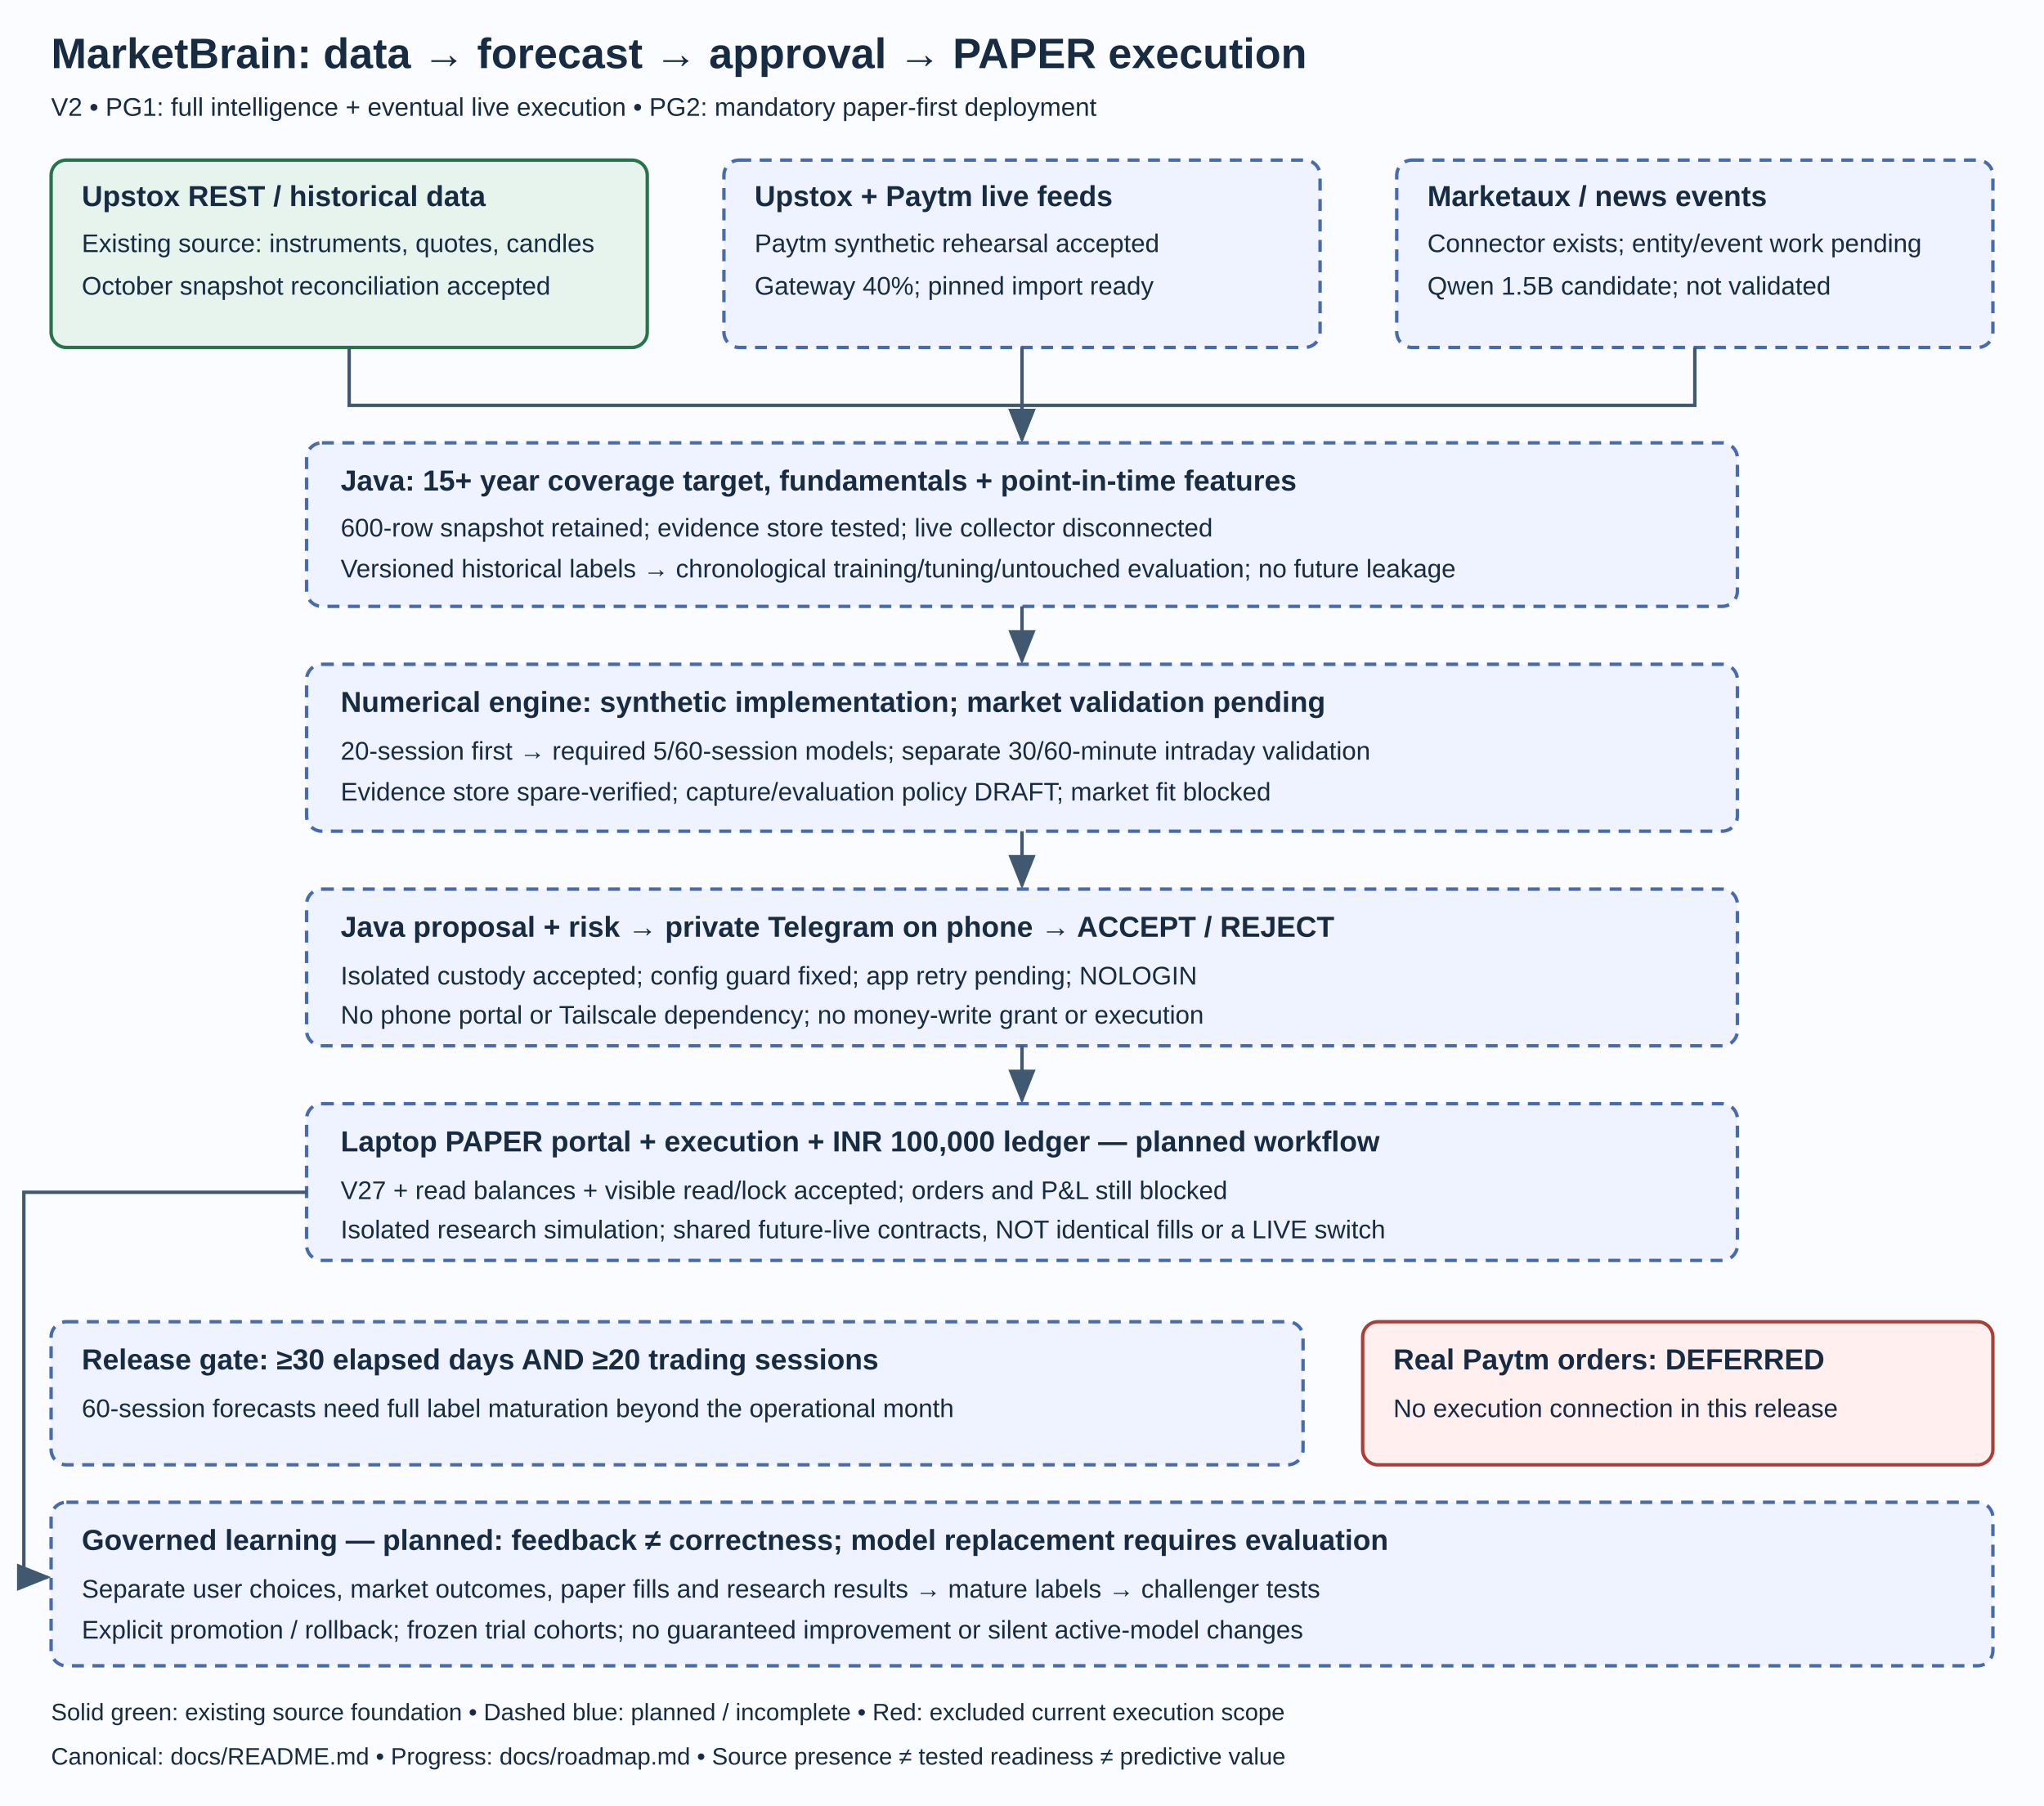
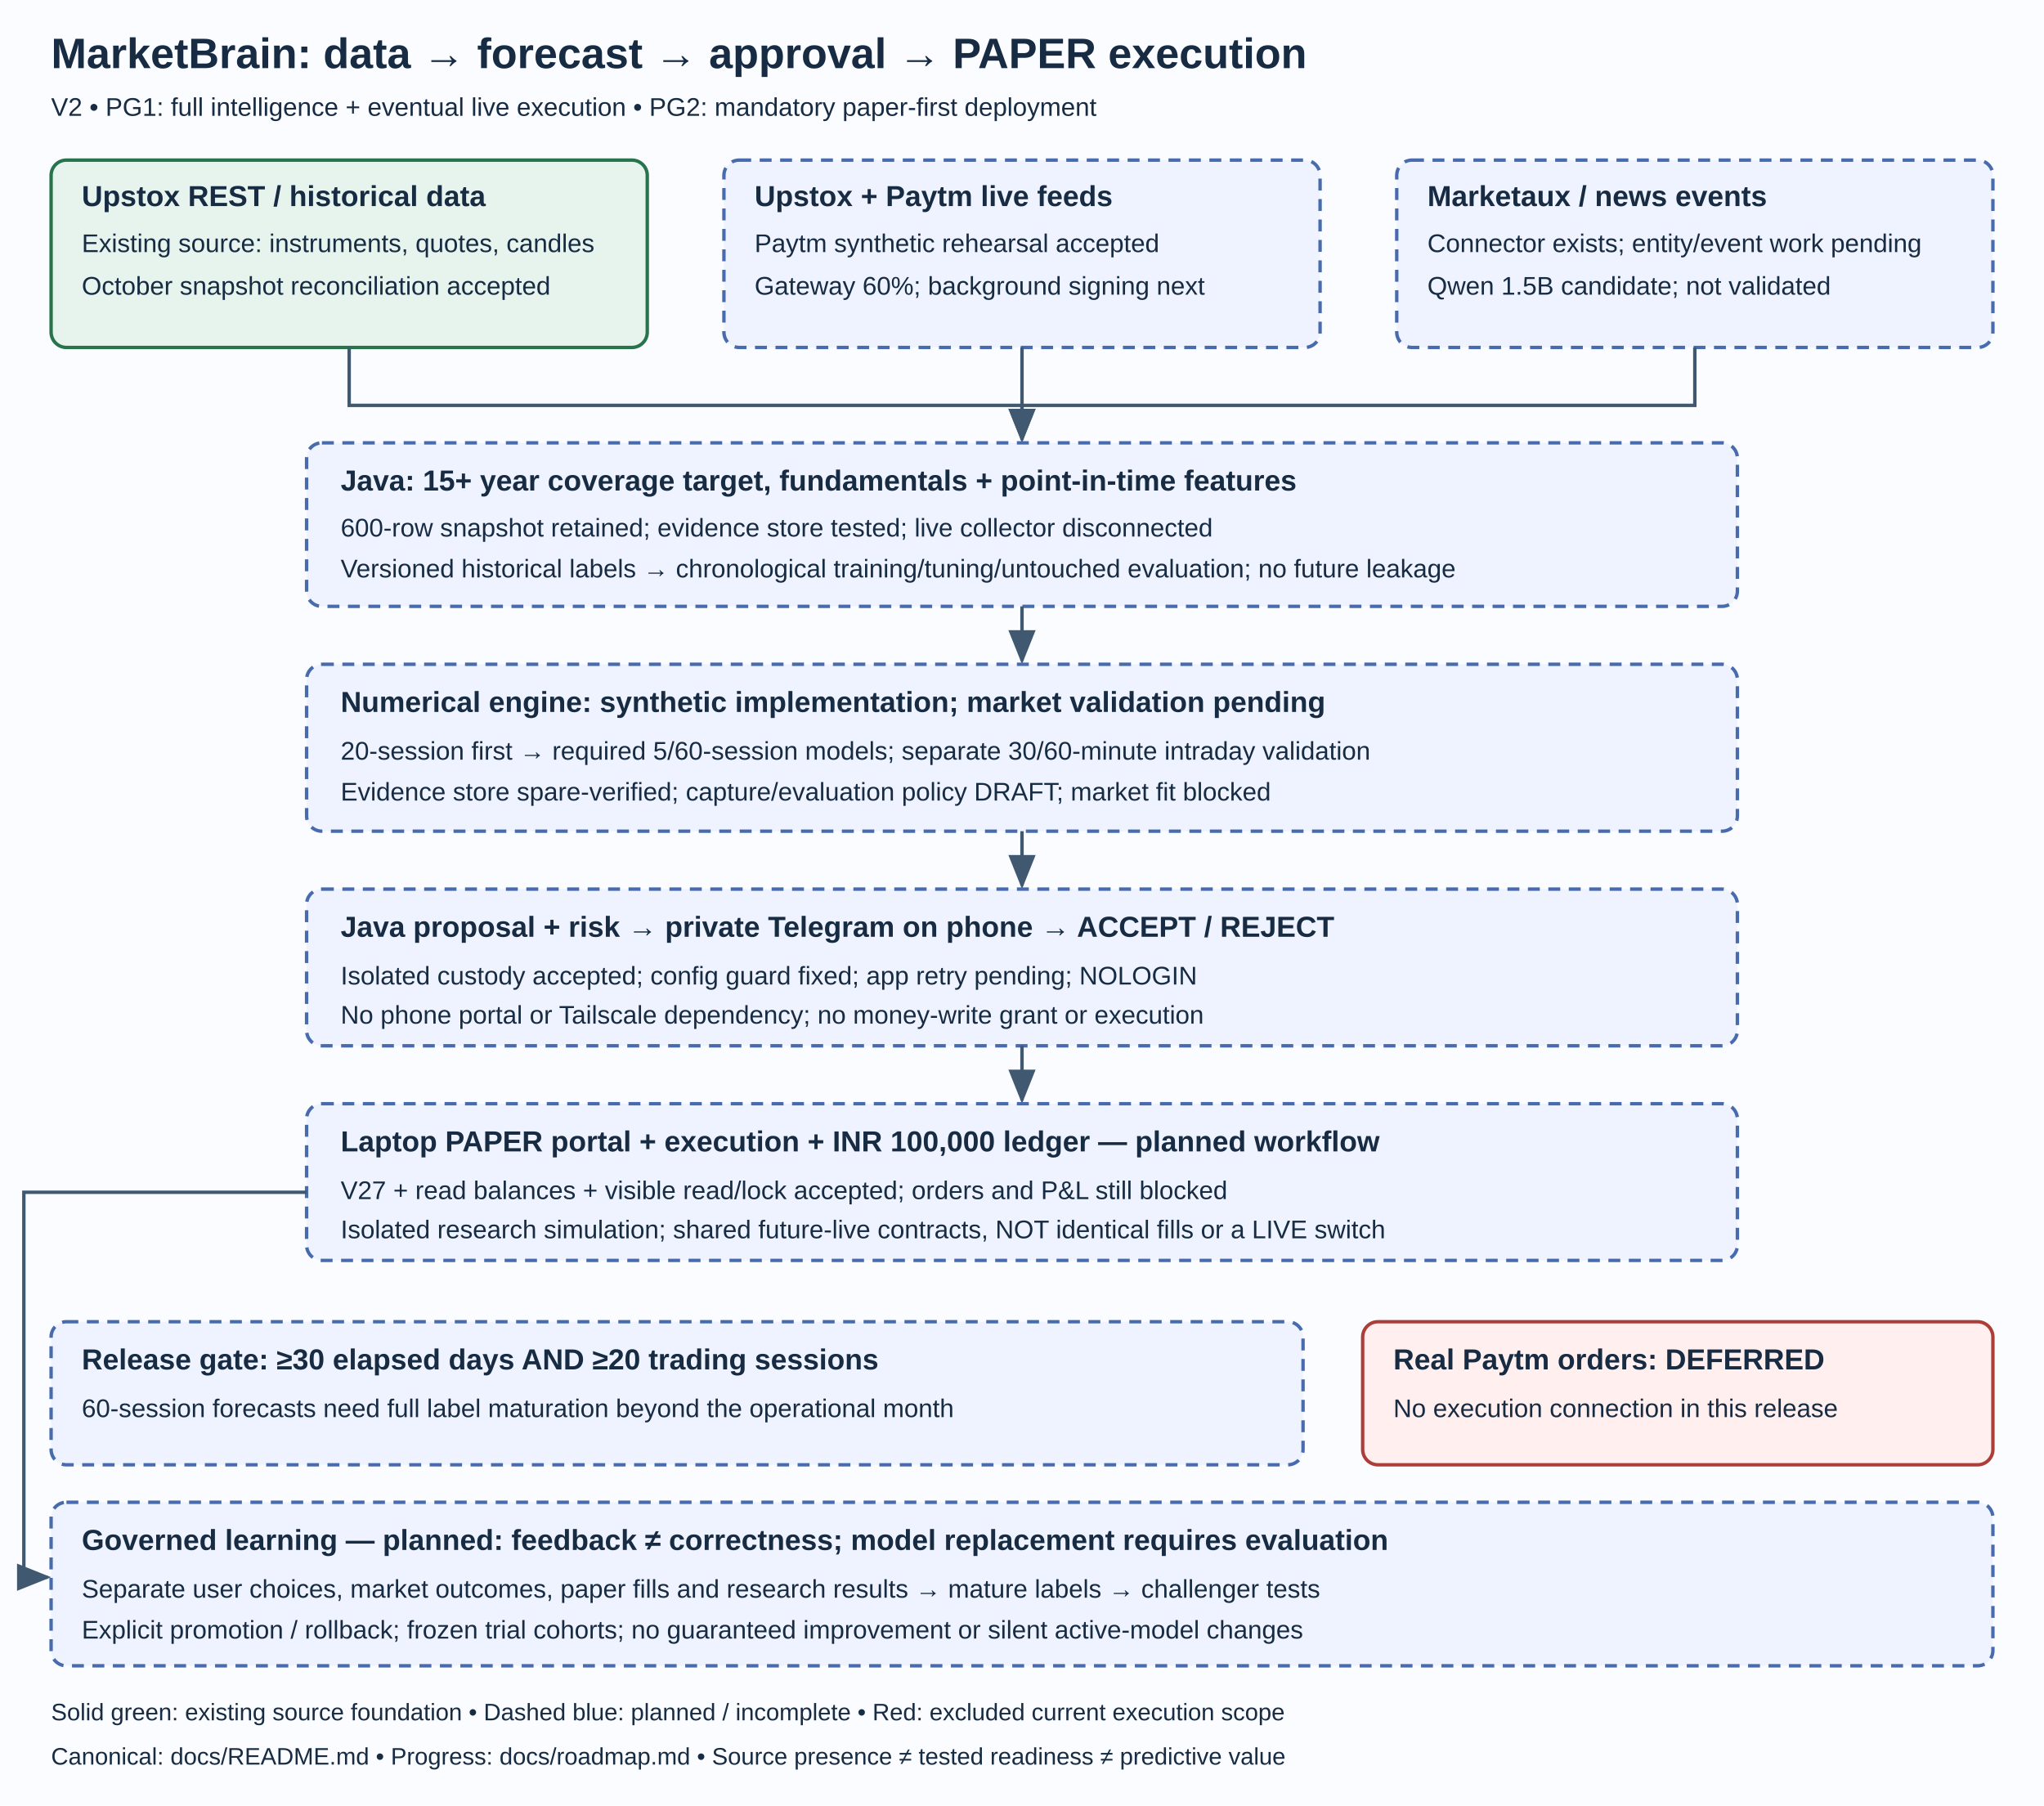
<svg xmlns="http://www.w3.org/2000/svg" width="1200" height="1060" viewBox="0 0 1200 1060" role="img" aria-labelledby="title desc">
  <defs>
    <marker id="arrow" markerWidth="10" markerHeight="8" refX="9" refY="4" orient="auto">
      <path d="M0,0 L10,4 L0,8 Z" fill="#405870" />
    </marker>
    <style>
      text { font-family: Arial, sans-serif; fill: #172b42; }
      .heading { font-size: 25px; font-weight: bold; }
      .label { font-size: 17px; font-weight: bold; }
      .body { font-size: 15px; }
      .small { font-size: 14px; }
      .existing { fill: #e6f4ed; stroke: #26734c; stroke-width: 2; }
      .planned { fill: #eef3ff; stroke: #486bad; stroke-width: 2; stroke-dasharray: 7 5; }
      .blocked { fill: #fff0ef; stroke: #ab3e38; stroke-width: 2; }
      .line { fill: none; stroke: #405870; stroke-width: 2; marker-end: url(#arrow); }
    </style>
  </defs>
  <rect width="1200" height="1060" fill="#fafcff" />
  <text x="30" y="40" class="heading">MarketBrain: data → forecast → approval → PAPER execution</text>
  <text x="30" y="68" class="body">V2 • PG1: full intelligence + eventual live execution • PG2: mandatory paper-first deployment</text>
  <rect x="30" y="94" width="350" height="110" rx="9" class="existing" />
  <text x="48" y="121" class="label">Upstox REST / historical data</text>
  <text x="48" y="148" class="body">Existing source: instruments, quotes, candles</text>
  <text x="48" y="173" class="body">October snapshot reconciliation accepted</text>
  <rect x="425" y="94" width="350" height="110" rx="9" class="planned" />
  <text x="443" y="121" class="label">Upstox + Paytm live feeds</text>
  <text x="443" y="148" class="body">Paytm synthetic rehearsal accepted</text>
-   <text x="443" y="173" class="body">Gateway 40%; pinned import ready</text>
+   <text x="443" y="173" class="body">Gateway 60%; background signing next</text>
  <rect x="820" y="94" width="350" height="110" rx="9" class="planned" />
  <text x="838" y="121" class="label">Marketaux / news events</text>
  <text x="838" y="148" class="body">Connector exists; entity/event work pending</text>
  <text x="838" y="173" class="body">Qwen 1.5B candidate; not validated</text>
  <path d="M205 204 V238 H600 V258" class="line" />
  <path d="M600 204 V258" class="line" />
  <path d="M995 204 V238 H600" fill="none" stroke="#405870" stroke-width="2" />
  <rect x="180" y="260" width="840" height="96" rx="9" class="planned" />
  <text x="200" y="288" class="label">Java: 15+ year coverage target, fundamentals + point-in-time features</text>
  <text x="200" y="315" class="body">600-row snapshot retained; evidence store tested; live collector disconnected</text>
  <text x="200" y="339" class="body">Versioned historical labels → chronological training/tuning/untouched evaluation; no future leakage</text>
  <path d="M600 356 V388" class="line" />
  <rect x="180" y="390" width="840" height="98" rx="9" class="planned" />
  <text x="200" y="418" class="label">Numerical engine: synthetic implementation; market validation pending</text>
  <text x="200" y="446" class="body">20-session first → required 5/60-session models; separate 30/60-minute intraday validation</text>
  <text x="200" y="470" class="body">Evidence store spare-verified; capture/evaluation policy DRAFT; market fit blocked</text>
  <path d="M600 488 V520" class="line" />
  <rect x="180" y="522" width="840" height="92" rx="9" class="planned" />
  <text x="200" y="550" class="label">Java proposal + risk → private Telegram on phone → ACCEPT / REJECT</text>
  <text x="200" y="578" class="body">Isolated custody accepted; config guard fixed; app retry pending; NOLOGIN</text>
  <text x="200" y="601" class="body">No phone portal or Tailscale dependency; no money-write grant or execution</text>
  <path d="M600 614 V646" class="line" />
  <rect x="180" y="648" width="840" height="92" rx="9" class="planned" />
  <text x="200" y="676" class="label">Laptop PAPER portal + execution + INR 100,000 ledger — planned workflow</text>
  <text x="200" y="704" class="body">V27 + read balances + visible read/lock accepted; orders and P&amp;L still blocked</text>
  <text x="200" y="727" class="body">Isolated research simulation; shared future-live contracts, NOT identical fills or a LIVE switch</text>
  <rect x="30" y="776" width="735" height="84" rx="9" class="planned" />
  <text x="48" y="804" class="label">Release gate: ≥30 elapsed days AND ≥20 trading sessions</text>
  <text x="48" y="832" class="body">60-session forecasts need full label maturation beyond the operational month</text>
  <rect x="800" y="776" width="370" height="84" rx="9" class="blocked" />
  <text x="818" y="804" class="label">Real Paytm orders: DEFERRED</text>
  <text x="818" y="832" class="body">No execution connection in this release</text>
  <path d="M180 700 H14 V926 H28" class="line" />
  <rect x="30" y="882" width="1140" height="96" rx="9" class="planned" />
  <text x="48" y="910" class="label">Governed learning — planned: feedback ≠ correctness; model replacement requires evaluation</text>
  <text x="48" y="938" class="body">Separate user choices, market outcomes, paper fills and research results → mature labels → challenger tests</text>
  <text x="48" y="962" class="body">Explicit promotion / rollback; frozen trial cohorts; no guaranteed improvement or silent active-model changes</text>
  <text x="30" y="1010" class="small">Solid green: existing source foundation • Dashed blue: planned / incomplete • Red: excluded current execution scope</text>
  <text x="30" y="1036" class="small">Canonical: docs/README.md • Progress: docs/roadmap.md • Source presence ≠ tested readiness ≠ predictive value</text>
</svg>
